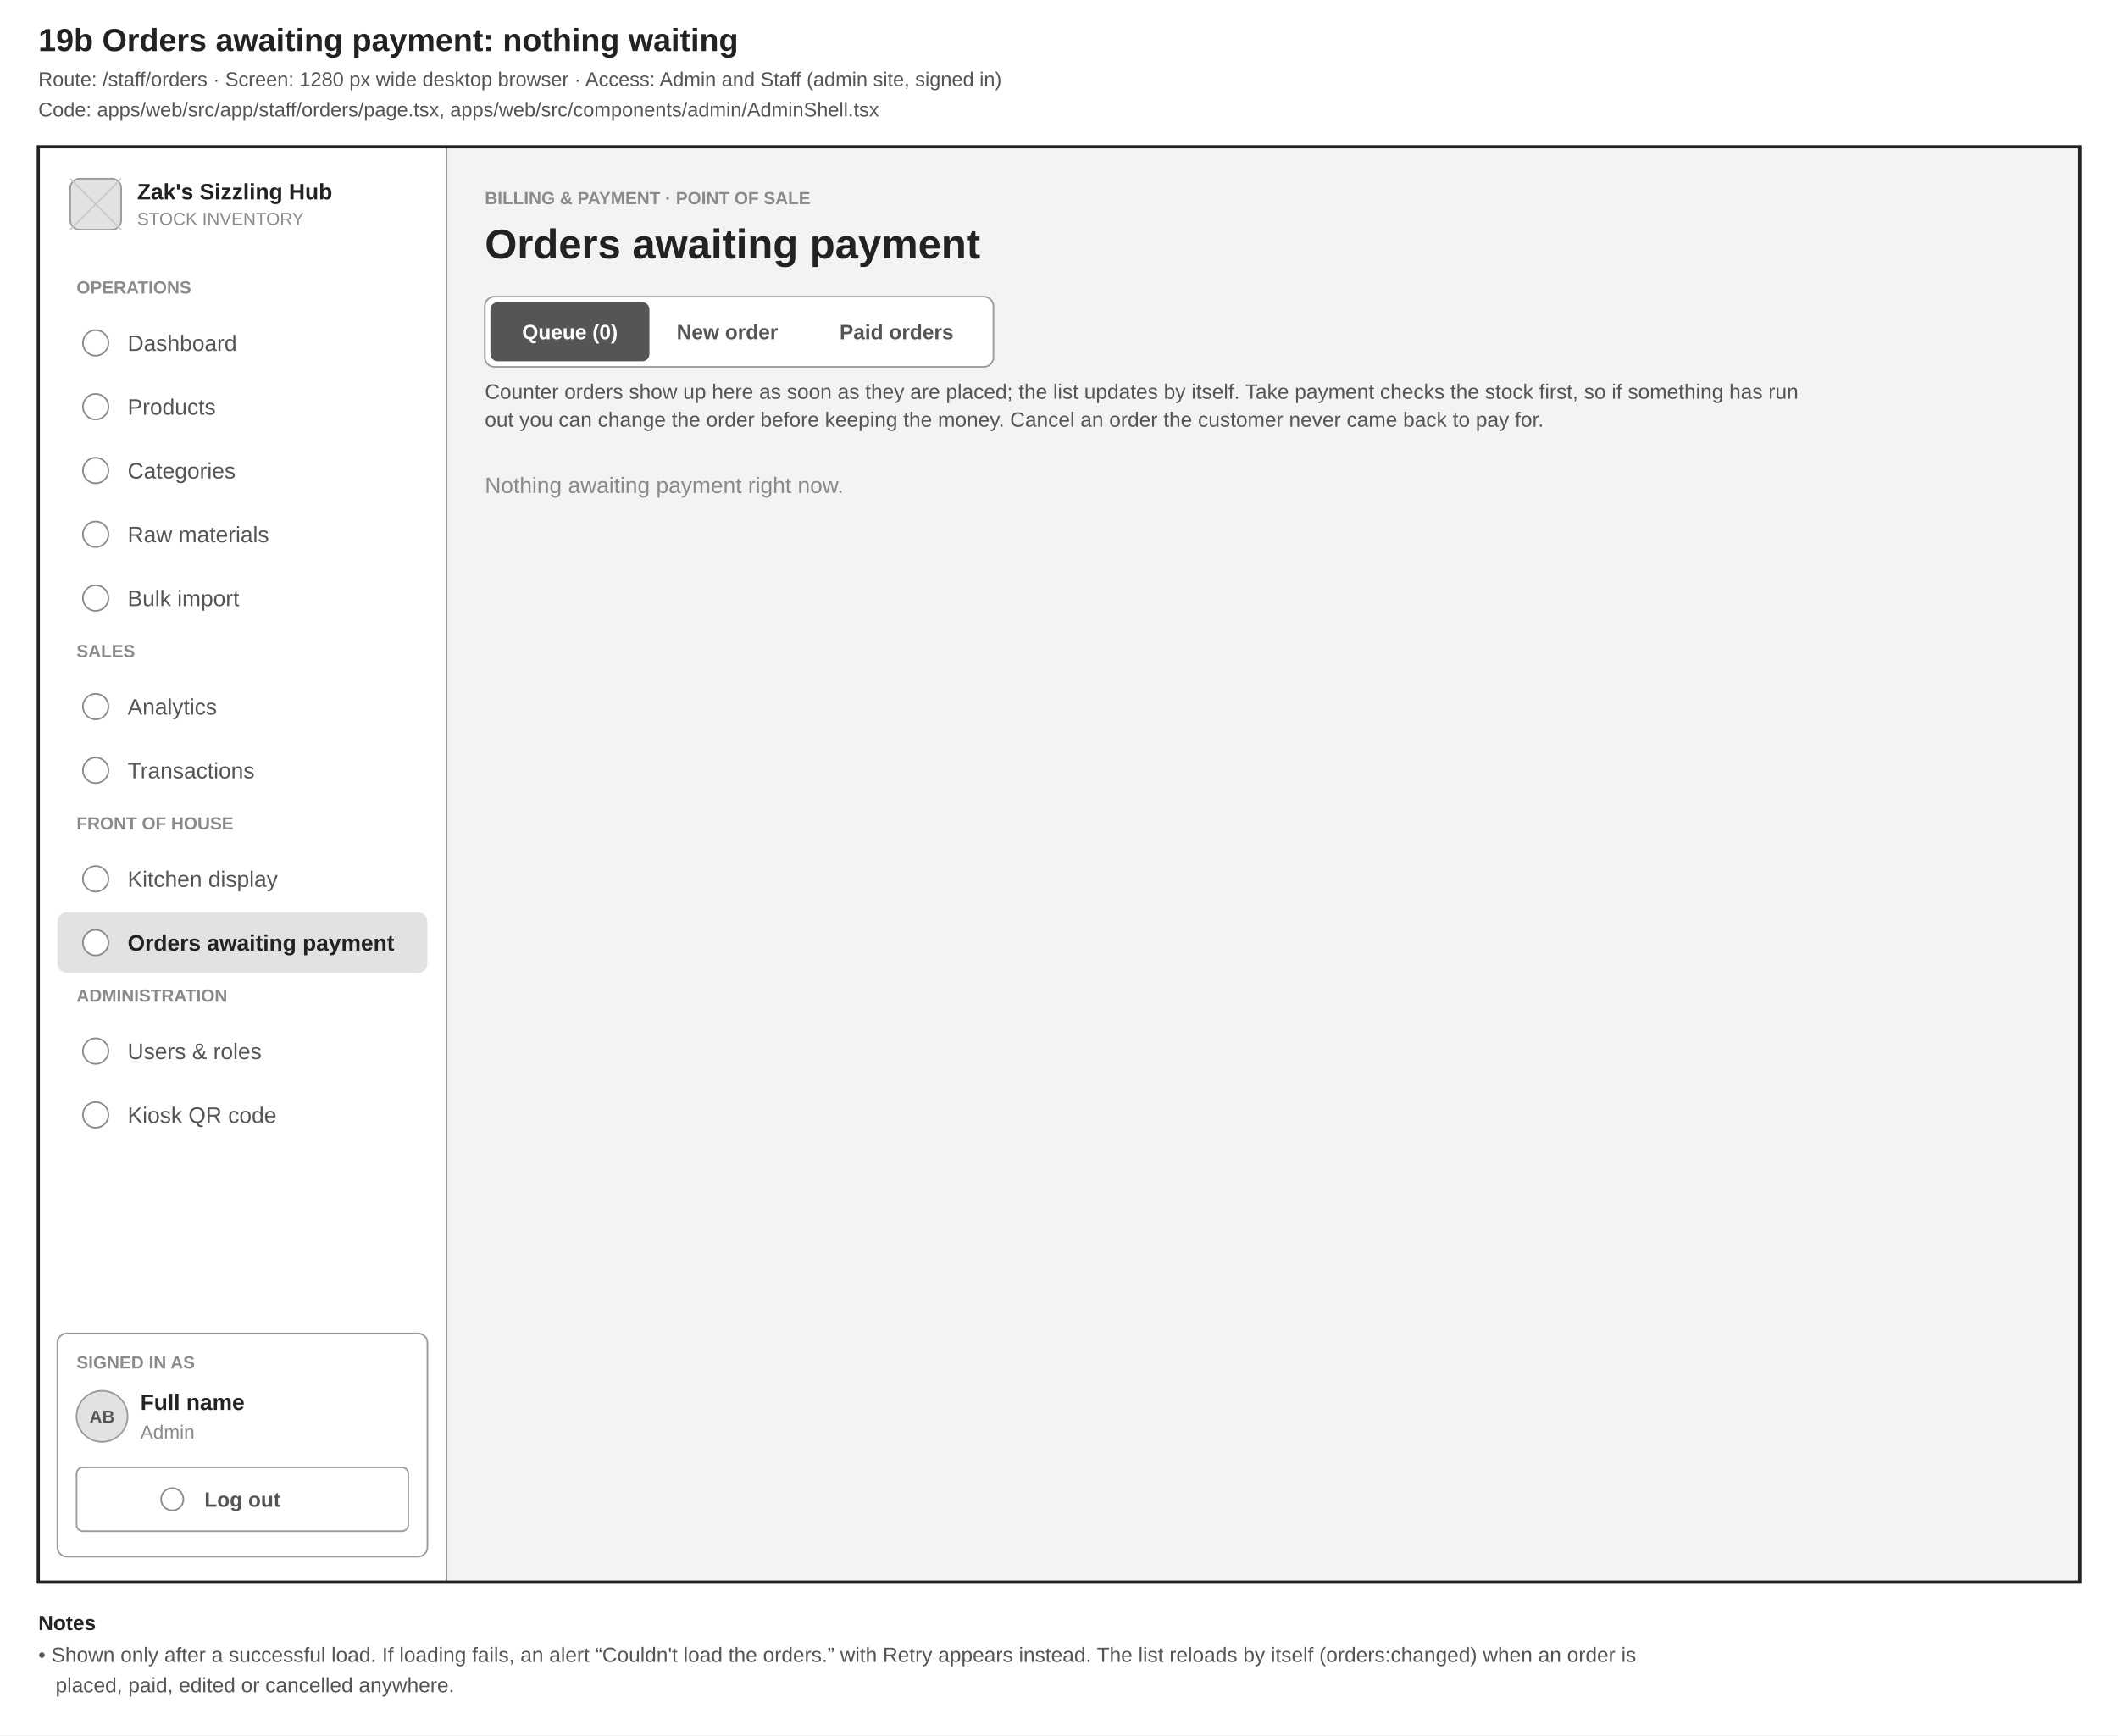
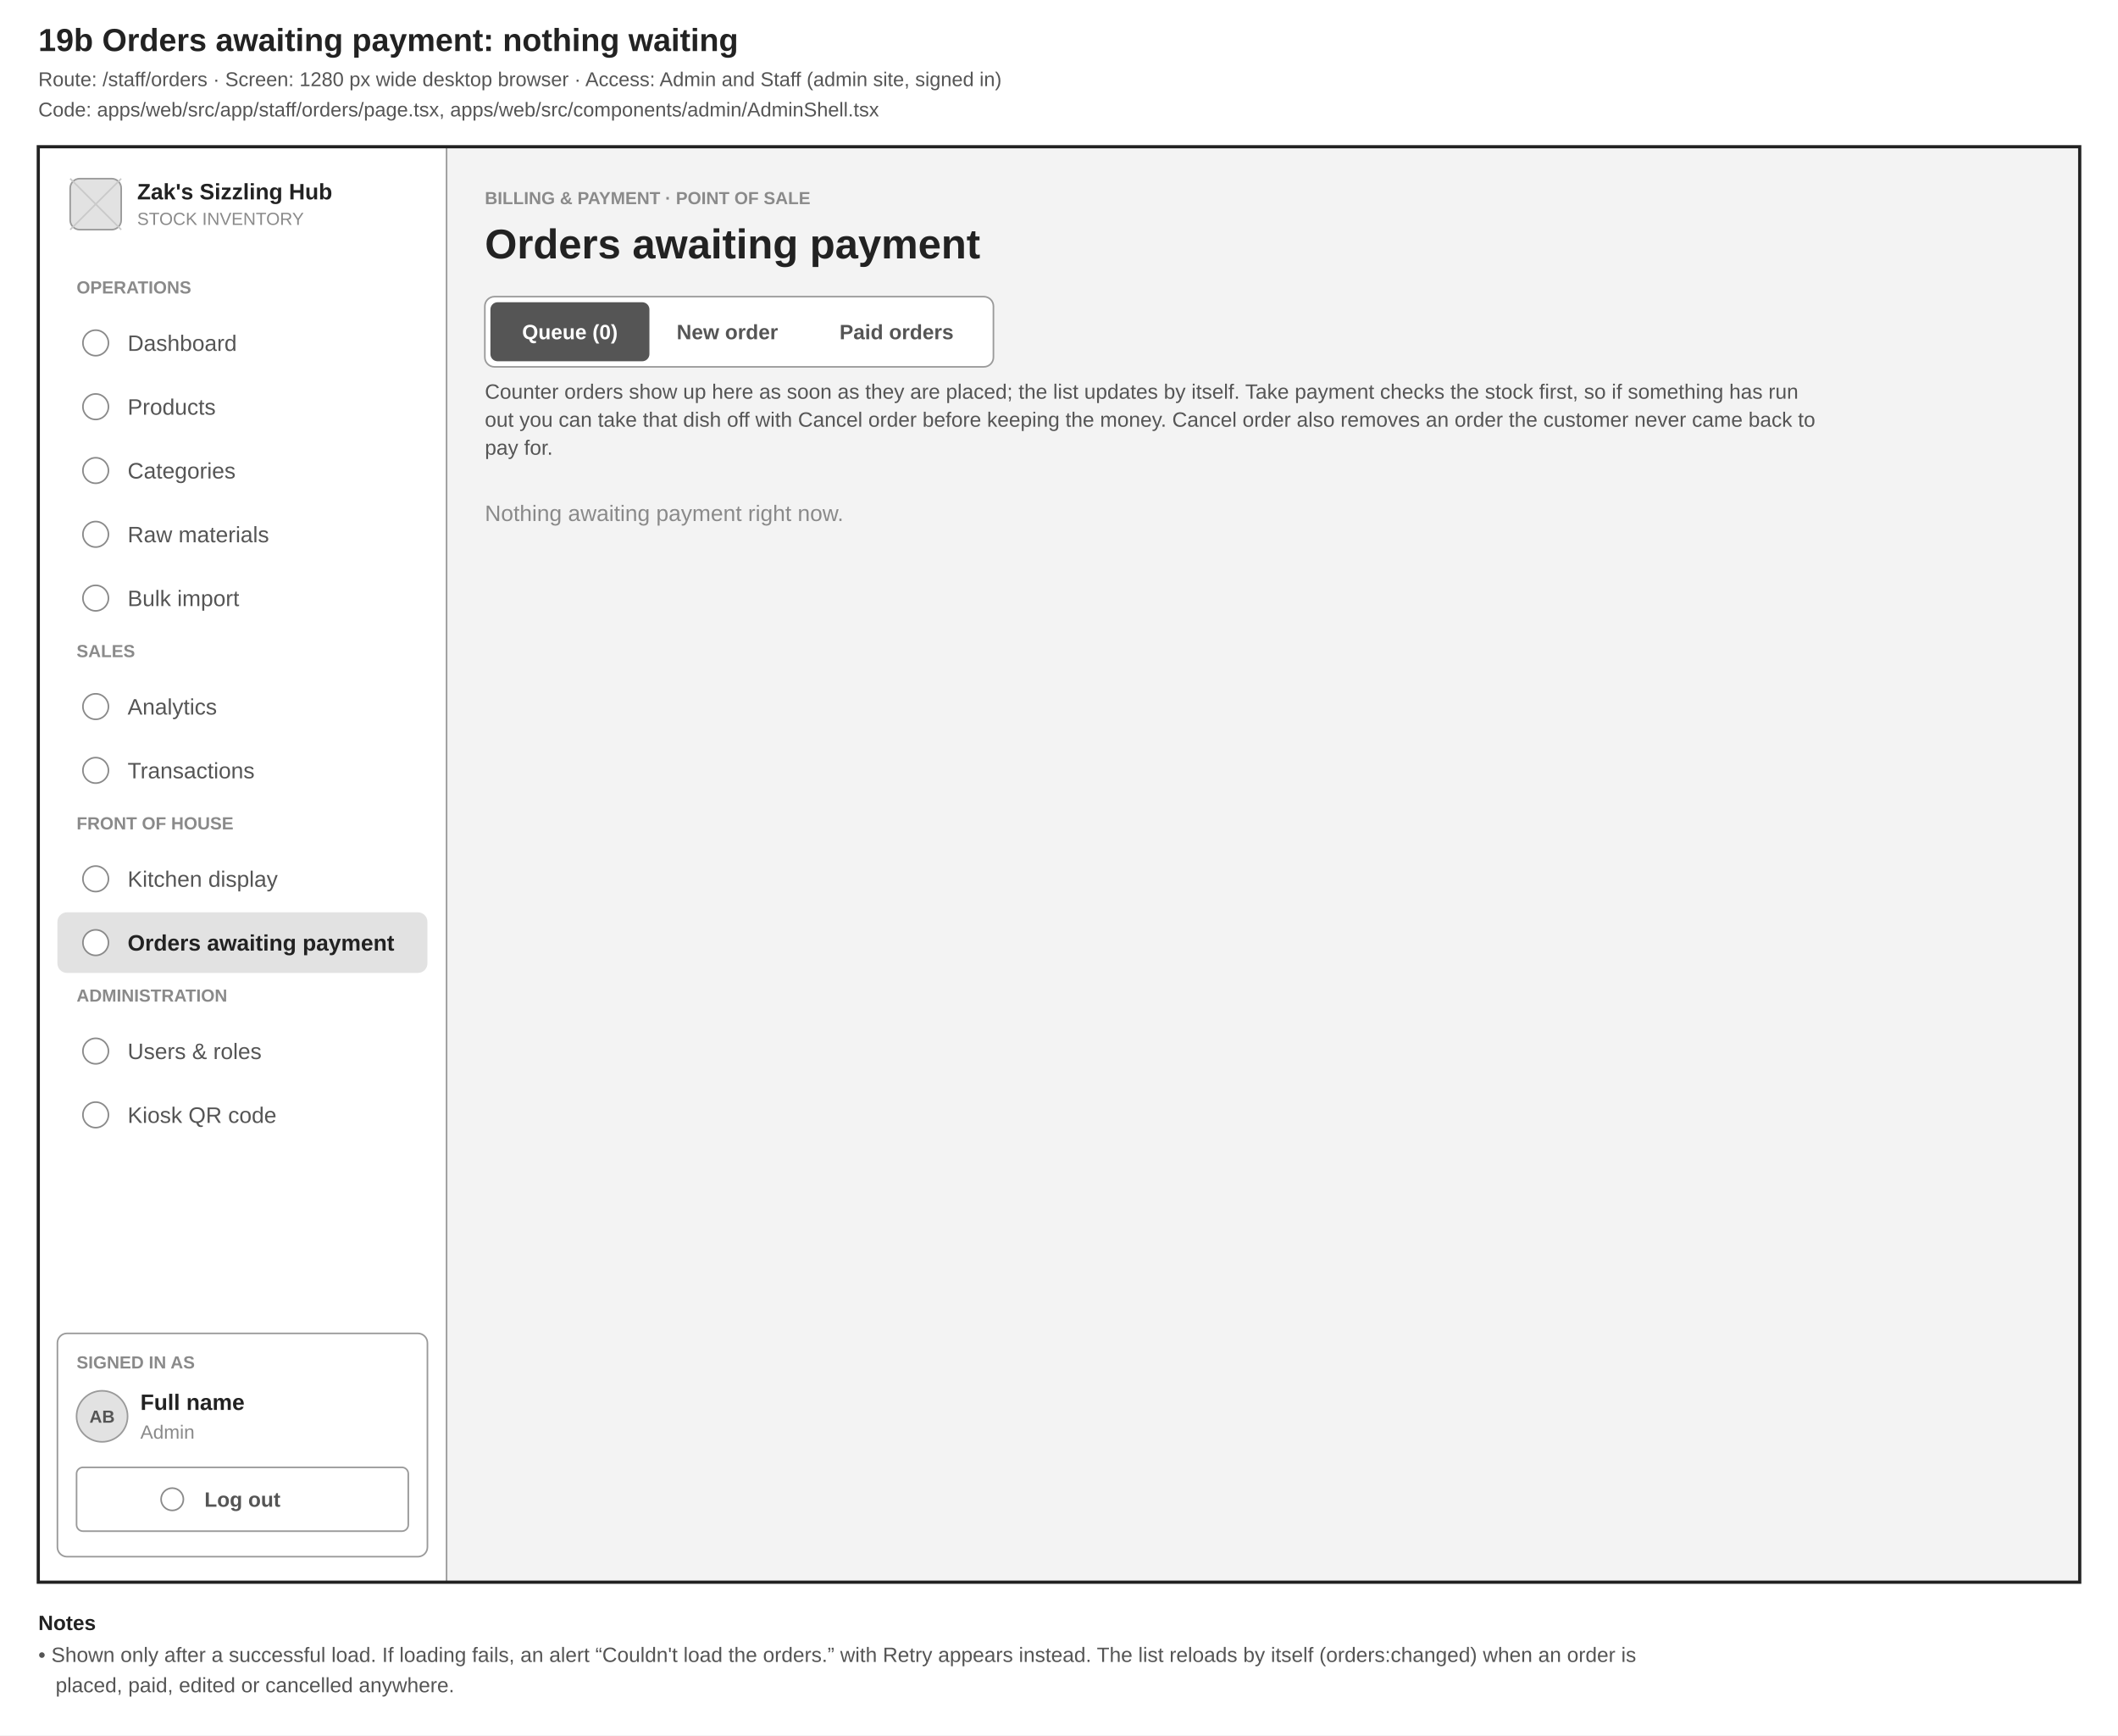
<svg xmlns="http://www.w3.org/2000/svg" width="1328" height="1088" viewBox="0 0 1328 1088">
  <rect x="0" y="0" width="1328" height="1088" fill="#ffffff" />
  <text x="24" y="32" font-family="Arial, Helvetica, sans-serif" font-size="20" font-weight="700" fill="#222222">19b  Orders awaiting payment: nothing waiting</text>
  <text x="24" y="54" font-family="Arial, Helvetica, sans-serif" font-size="12.5" fill="#555555">Route: /staff/orders   ·   Screen: 1280 px wide desktop browser   ·   Access: Admin and Staff (admin site, signed in)</text>
  <text x="24" y="73" font-family="Arial, Helvetica, sans-serif" font-size="12.5" fill="#555555">Code: apps/web/src/app/staff/orders/page.tsx, apps/web/src/components/admin/AdminShell.tsx</text>
  <text x="24" y="1022" font-family="Arial, Helvetica, sans-serif" font-size="13" font-weight="700" fill="#222222">Notes</text>
  <text x="24" y="1042" font-family="Arial, Helvetica, sans-serif" font-size="13" fill="#555555" xml:space="preserve">• Shown only after a successful load. If loading fails, an alert “Couldn't load the orders.” with Retry appears instead. The list reloads by itself (orders:changed) when an order is</text>
  <text x="24" y="1061" font-family="Arial, Helvetica, sans-serif" font-size="13" fill="#555555" xml:space="preserve">   placed, paid, edited or cancelled anywhere.</text>
  <g transform="translate(24,92)">
    <clipPath id="frame">
      <rect x="0" y="0" width="1280" height="900" />
    </clipPath>
    <g clip-path="url(#frame)">
      <rect x="0" y="0" width="1280" height="900" fill="#ffffff" />
      <rect x="0" y="0" width="1280" height="900" rx="0" fill="#f3f3f3" stroke="none" />
      <rect x="0" y="0" width="256" height="900" rx="0" fill="#ffffff" stroke="none" />
      <line x1="256" y1="0" x2="256" y2="900" stroke="#9a9a9a" stroke-width="1" />
      <rect x="20" y="20" width="32" height="32" rx="6" fill="#e2e2e2" stroke="#9a9a9a" stroke-width="1" />
      <line x1="20" y1="20" x2="52" y2="52" stroke="#c9c9c9" stroke-width="1" />
      <line x1="52" y1="20" x2="20" y2="52" stroke="#c9c9c9" stroke-width="1" />
      <text x="62" y="33" font-family="Arial, Helvetica, sans-serif" font-size="14" font-weight="700" text-anchor="start" fill="#222222">Zak's Sizzling Hub</text>
      <text x="62" y="49" font-family="Arial, Helvetica, sans-serif" font-size="11" font-weight="400" text-anchor="start" fill="#8a8a8a">STOCK INVENTORY</text>
      <text x="24" y="92" font-family="Arial, Helvetica, sans-serif" font-size="11" font-weight="700" text-anchor="start" fill="#8a8a8a">OPERATIONS</text>
      <circle cx="36" cy="123" r="8" fill="#ffffff" stroke="#8a8a8a" stroke-width="1" />
      <text x="56" y="128" font-family="Arial, Helvetica, sans-serif" font-size="14" font-weight="400" text-anchor="start" fill="#555555">Dashboard</text>
      <circle cx="36" cy="163" r="8" fill="#ffffff" stroke="#8a8a8a" stroke-width="1" />
      <text x="56" y="168" font-family="Arial, Helvetica, sans-serif" font-size="14" font-weight="400" text-anchor="start" fill="#555555">Products</text>
      <circle cx="36" cy="203" r="8" fill="#ffffff" stroke="#8a8a8a" stroke-width="1" />
      <text x="56" y="208" font-family="Arial, Helvetica, sans-serif" font-size="14" font-weight="400" text-anchor="start" fill="#555555">Categories</text>
      <circle cx="36" cy="243" r="8" fill="#ffffff" stroke="#8a8a8a" stroke-width="1" />
      <text x="56" y="248" font-family="Arial, Helvetica, sans-serif" font-size="14" font-weight="400" text-anchor="start" fill="#555555">Raw materials</text>
      <circle cx="36" cy="283" r="8" fill="#ffffff" stroke="#8a8a8a" stroke-width="1" />
      <text x="56" y="288" font-family="Arial, Helvetica, sans-serif" font-size="14" font-weight="400" text-anchor="start" fill="#555555">Bulk import</text>
      <text x="24" y="320" font-family="Arial, Helvetica, sans-serif" font-size="11" font-weight="700" text-anchor="start" fill="#8a8a8a">SALES</text>
      <circle cx="36" cy="351" r="8" fill="#ffffff" stroke="#8a8a8a" stroke-width="1" />
      <text x="56" y="356" font-family="Arial, Helvetica, sans-serif" font-size="14" font-weight="400" text-anchor="start" fill="#555555">Analytics</text>
      <circle cx="36" cy="391" r="8" fill="#ffffff" stroke="#8a8a8a" stroke-width="1" />
      <text x="56" y="396" font-family="Arial, Helvetica, sans-serif" font-size="14" font-weight="400" text-anchor="start" fill="#555555">Transactions</text>
      <text x="24" y="428" font-family="Arial, Helvetica, sans-serif" font-size="11" font-weight="700" text-anchor="start" fill="#8a8a8a">FRONT OF HOUSE</text>
      <circle cx="36" cy="459" r="8" fill="#ffffff" stroke="#8a8a8a" stroke-width="1" />
      <text x="56" y="464" font-family="Arial, Helvetica, sans-serif" font-size="14" font-weight="400" text-anchor="start" fill="#555555">Kitchen display</text>
      <rect x="12" y="480" width="232" height="38" rx="6" fill="#e2e2e2" stroke="none" />
      <circle cx="36" cy="499" r="8" fill="#ffffff" stroke="#8a8a8a" stroke-width="1" />
      <text x="56" y="504" font-family="Arial, Helvetica, sans-serif" font-size="14" font-weight="700" text-anchor="start" fill="#222222">Orders awaiting payment</text>
      <text x="24" y="536" font-family="Arial, Helvetica, sans-serif" font-size="11" font-weight="700" text-anchor="start" fill="#8a8a8a">ADMINISTRATION</text>
      <circle cx="36" cy="567" r="8" fill="#ffffff" stroke="#8a8a8a" stroke-width="1" />
      <text x="56" y="572" font-family="Arial, Helvetica, sans-serif" font-size="14" font-weight="400" text-anchor="start" fill="#555555">Users &amp; roles</text>
      <circle cx="36" cy="607" r="8" fill="#ffffff" stroke="#8a8a8a" stroke-width="1" />
      <text x="56" y="612" font-family="Arial, Helvetica, sans-serif" font-size="14" font-weight="400" text-anchor="start" fill="#555555">Kiosk QR code</text>
      <rect x="12" y="744" width="232" height="140" rx="6" fill="#ffffff" stroke="#9a9a9a" stroke-width="1" />
      <text x="24" y="766" font-family="Arial, Helvetica, sans-serif" font-size="11" font-weight="700" text-anchor="start" fill="#8a8a8a">SIGNED IN AS</text>
      <circle cx="40" cy="796" r="16" fill="#e2e2e2" stroke="#9a9a9a" stroke-width="1" />
      <text x="40" y="800" font-family="Arial, Helvetica, sans-serif" font-size="11" font-weight="700" text-anchor="middle" fill="#555555">AB</text>
      <text x="64" y="792" font-family="Arial, Helvetica, sans-serif" font-size="14" font-weight="700" text-anchor="start" fill="#222222">Full name</text>
      <text x="64" y="810" font-family="Arial, Helvetica, sans-serif" font-size="12" font-weight="400" text-anchor="start" fill="#8a8a8a">Admin</text>
      <rect x="24" y="828" width="208" height="40" rx="4" fill="#ffffff" stroke="#9a9a9a" stroke-width="1" />
      <text x="128.0" y="852.68" font-family="Arial, Helvetica, sans-serif" font-size="13" font-weight="700" text-anchor="middle" fill="#555555">Log out</text>
      <circle cx="84" cy="848" r="7" fill="#ffffff" stroke="#8a8a8a" stroke-width="1" />
      <text x="280" y="36" font-family="Arial, Helvetica, sans-serif" font-size="11" font-weight="700" text-anchor="start" fill="#8a8a8a">BILLING &amp; PAYMENT · POINT OF SALE</text>
      <text x="280" y="70" font-family="Arial, Helvetica, sans-serif" font-size="26" font-weight="700" text-anchor="start" fill="#222222">Orders awaiting payment</text>
      <rect x="280" y="94" width="318.89" height="44" rx="6" fill="#ffffff" stroke="#9a9a9a" stroke-width="1" />
      <rect x="284" y="98" width="98.69" height="36" rx="4" fill="#555555" stroke="#555555" stroke-width="1" />
      <text x="333.345" y="120.68" font-family="Arial, Helvetica, sans-serif" font-size="13" font-weight="700" text-anchor="middle" fill="#ffffff">Queue (0)</text>
      <text x="432.035" y="120.68" font-family="Arial, Helvetica, sans-serif" font-size="13" font-weight="700" text-anchor="middle" fill="#555555">New order</text>
      <text x="538.135" y="120.68" font-family="Arial, Helvetica, sans-serif" font-size="13" font-weight="700" text-anchor="middle" fill="#555555">Paid orders</text>
      <text x="280" y="158" font-family="Arial, Helvetica, sans-serif" font-size="13" font-weight="400" text-anchor="start" fill="#555555">Counter orders show up here as soon as they are placed; the list updates by itself. Take payment checks the stock first, so if something has run</text>
-       <text x="280" y="175.55" font-family="Arial, Helvetica, sans-serif" font-size="13" font-weight="400" text-anchor="start" fill="#555555">out you can change the order before keeping the money. Cancel an order the customer never came back to pay for.</text>
-       <text x="280" y="217.1" font-family="Arial, Helvetica, sans-serif" font-size="14" font-weight="400" text-anchor="start" fill="#8a8a8a">Nothing awaiting payment right now.</text>
+       <text x="280" y="175.55" font-family="Arial, Helvetica, sans-serif" font-size="13" font-weight="400" text-anchor="start" fill="#555555">out you can take that dish off with Cancel order before keeping the money. Cancel order also removes an order the customer never came back to</text>
+       <text x="280" y="193.1" font-family="Arial, Helvetica, sans-serif" font-size="13" font-weight="400" text-anchor="start" fill="#555555">pay for.</text>
+       <text x="280" y="234.65" font-family="Arial, Helvetica, sans-serif" font-size="14" font-weight="400" text-anchor="start" fill="#8a8a8a">Nothing awaiting payment right now.</text>
    </g>
    <rect x="0" y="0" width="1280" height="900" fill="none" stroke="#222222" stroke-width="2" />
  </g>
</svg>
